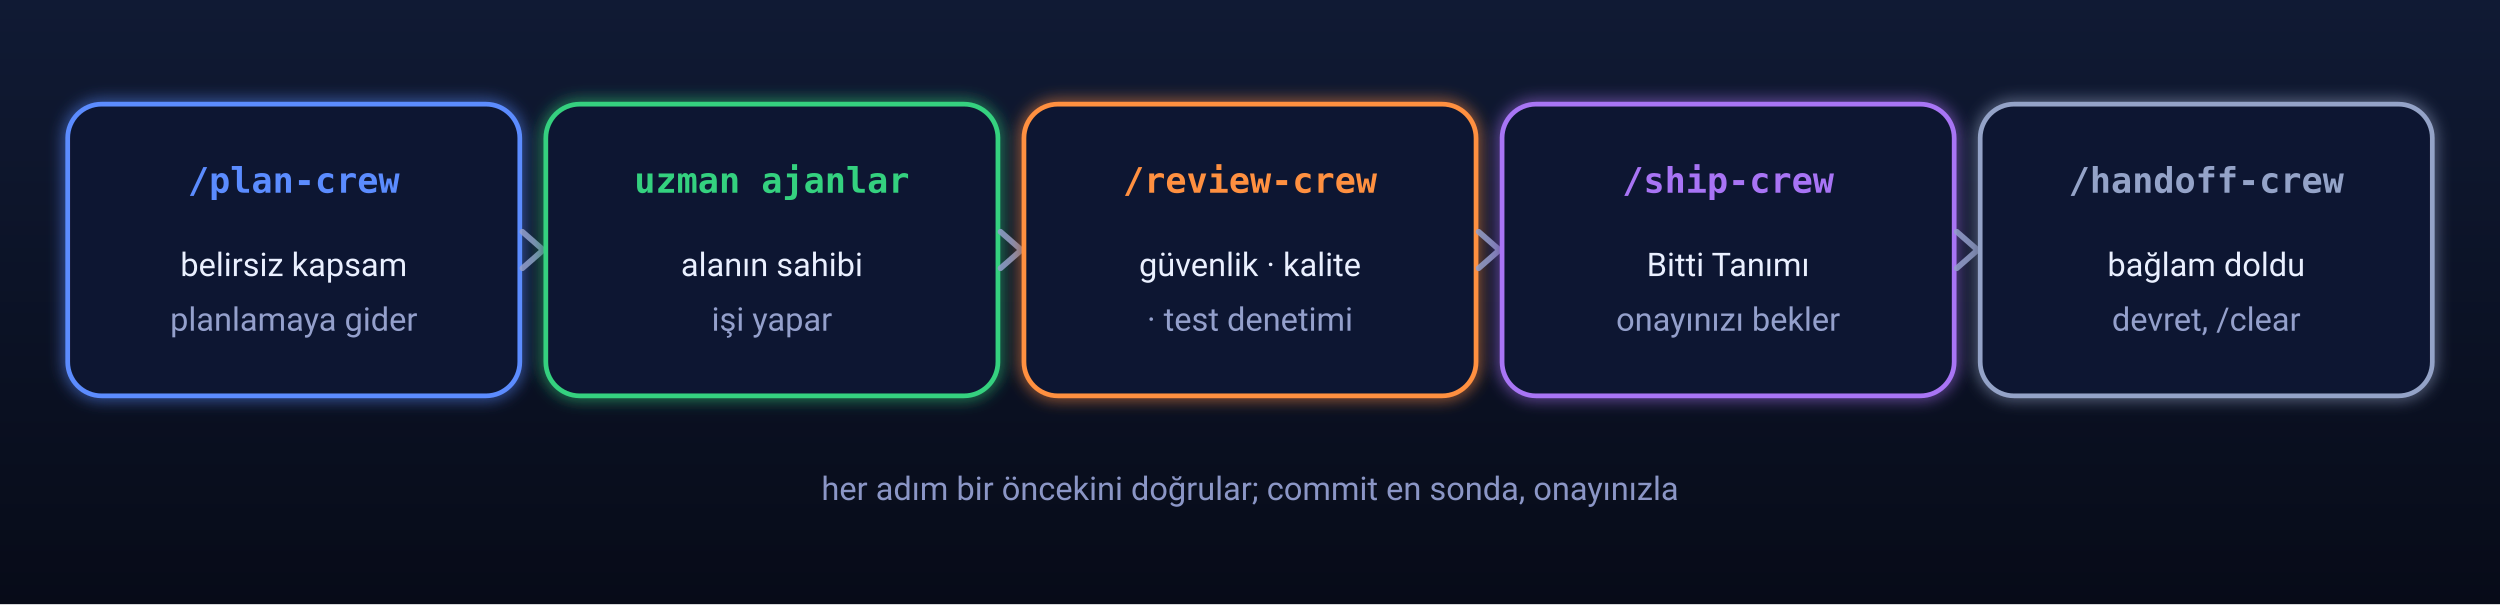
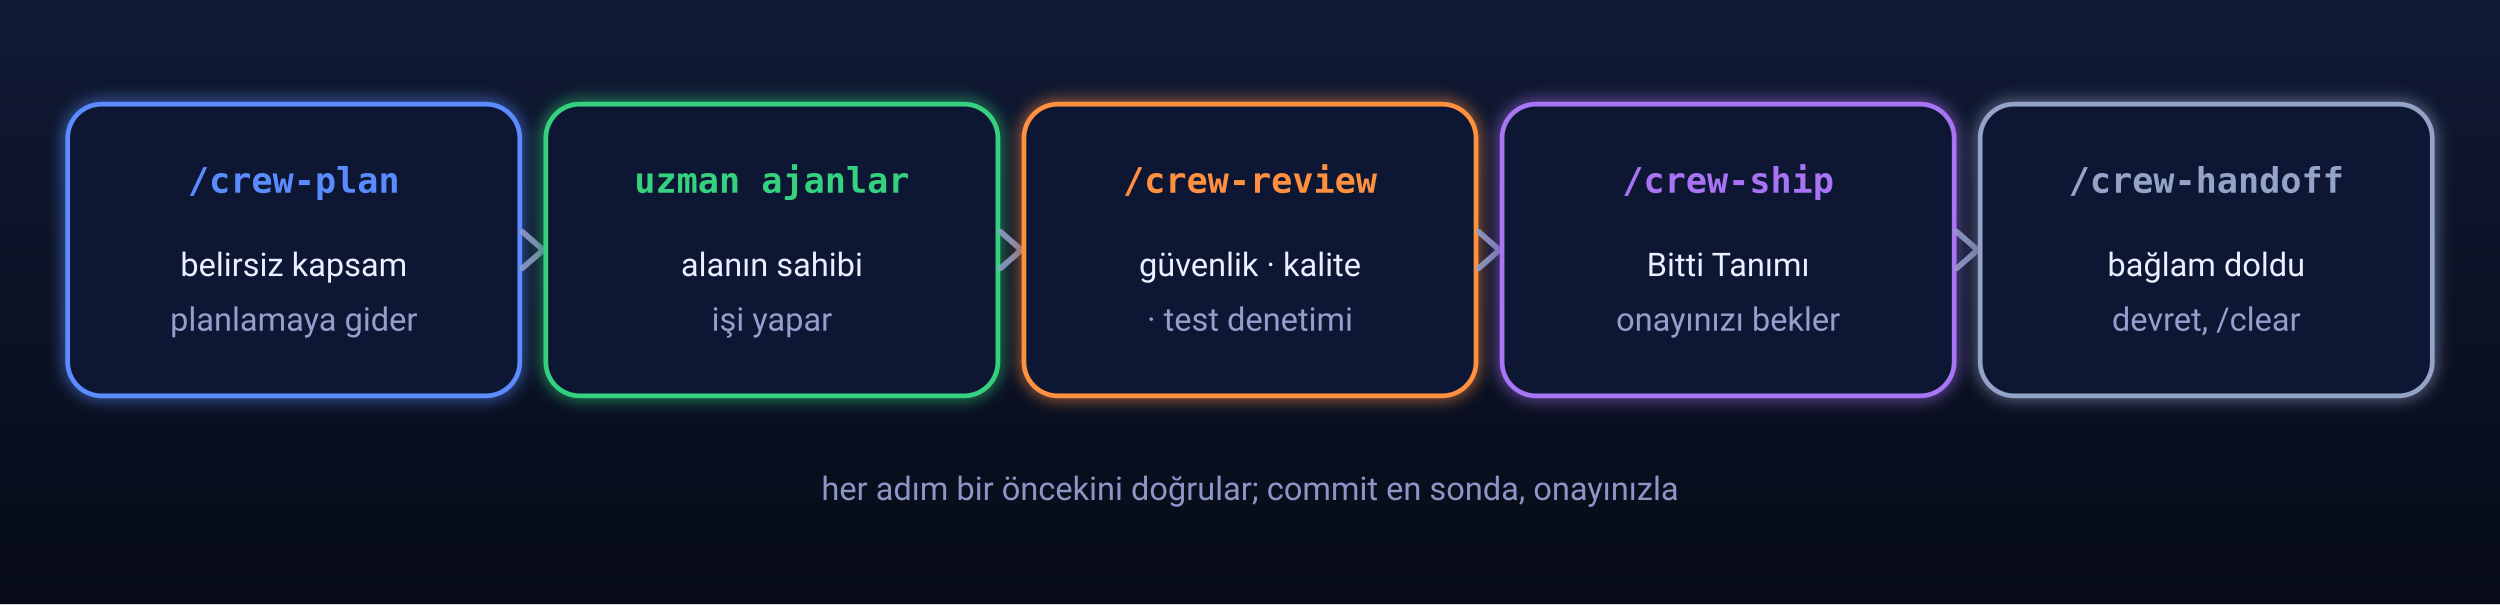
<svg xmlns="http://www.w3.org/2000/svg" viewBox="0 0 960 232" font-family="'Segoe UI',system-ui,-apple-system,Roboto,Helvetica,Arial,sans-serif" role="img" aria-label="Claude Starter Kit — command flow">
  <defs>
    <linearGradient id="fbg" x1="0" y1="0" x2="0" y2="1">
      <stop offset="0" stop-color="#101a34" />
      <stop offset="1" stop-color="#070b18" />
    </linearGradient>
    <filter id="glow" x="-60%" y="-60%" width="220%" height="220%">
      <feGaussianBlur stdDeviation="3" result="b" />
      <feMerge>
        <feMergeNode in="b" />
        <feMergeNode in="SourceGraphic" />
      </feMerge>
    </filter>
  </defs>
  <rect width="960" height="232" fill="url(#fbg)" />
  <rect x="26.0" y="40" width="173.6" height="112" rx="13" fill="#0f1830" stroke="#5b8cff" stroke-width="1.8" filter="url(#glow)" />
-   <text x="112.8" y="74.0" text-anchor="middle" font-size="13.5" font-weight="700" fill="#5b8cff" font-family="ui-monospace,Menlo,monospace">/plan-crew</text>
+   <text x="112.8" y="74.0" text-anchor="middle" font-size="13.5" font-weight="700" fill="#5b8cff" font-family="ui-monospace,Menlo,monospace">/crew-plan</text>
  <text x="112.8" y="106.0" text-anchor="middle" font-size="12.5" fill="#eaf0ff">belirsiz kapsam</text>
  <text x="112.8" y="127.0" text-anchor="middle" font-size="12.5" fill="#94a0cc">planlamaya gider</text>
  <path d="M200.6,89.0 L208.6,96.0 L200.6,103.0" fill="none" stroke="#94a0cc" stroke-opacity="0.85" stroke-width="2.2" stroke-linecap="round" stroke-linejoin="round" />
  <rect x="209.6" y="40" width="173.6" height="112" rx="13" fill="#0f1830" stroke="#34d17f" stroke-width="1.8" filter="url(#glow)" />
  <text x="296.4" y="74.0" text-anchor="middle" font-size="13.5" font-weight="700" fill="#34d17f" font-family="ui-monospace,Menlo,monospace">uzman ajanlar</text>
  <text x="296.4" y="106.0" text-anchor="middle" font-size="12.5" fill="#eaf0ff">alanın sahibi</text>
  <text x="296.4" y="127.0" text-anchor="middle" font-size="12.5" fill="#94a0cc">işi yapar</text>
  <path d="M384.2,89.0 L392.2,96.0 L384.2,103.0" fill="none" stroke="#94a0cc" stroke-opacity="0.85" stroke-width="2.2" stroke-linecap="round" stroke-linejoin="round" />
  <rect x="393.2" y="40" width="173.6" height="112" rx="13" fill="#0f1830" stroke="#ff9040" stroke-width="1.8" filter="url(#glow)" />
-   <text x="480.0" y="74.0" text-anchor="middle" font-size="13.5" font-weight="700" fill="#ff9040" font-family="ui-monospace,Menlo,monospace">/review-crew</text>
+   <text x="480.0" y="74.0" text-anchor="middle" font-size="13.5" font-weight="700" fill="#ff9040" font-family="ui-monospace,Menlo,monospace">/crew-review</text>
  <text x="480.0" y="106.0" text-anchor="middle" font-size="12.5" fill="#eaf0ff">güvenlik · kalite</text>
  <text x="480.0" y="127.0" text-anchor="middle" font-size="12.5" fill="#94a0cc">· test denetimi</text>
  <path d="M567.8,89.0 L575.8,96.0 L567.8,103.0" fill="none" stroke="#94a0cc" stroke-opacity="0.85" stroke-width="2.2" stroke-linecap="round" stroke-linejoin="round" />
  <rect x="576.8" y="40" width="173.6" height="112" rx="13" fill="#0f1830" stroke="#a874f5" stroke-width="1.8" filter="url(#glow)" />
-   <text x="663.6" y="74.0" text-anchor="middle" font-size="13.5" font-weight="700" fill="#a874f5" font-family="ui-monospace,Menlo,monospace">/ship-crew</text>
+   <text x="663.6" y="74.0" text-anchor="middle" font-size="13.5" font-weight="700" fill="#a874f5" font-family="ui-monospace,Menlo,monospace">/crew-ship</text>
  <text x="663.6" y="106.0" text-anchor="middle" font-size="12.5" fill="#eaf0ff">Bitti Tanımı</text>
  <text x="663.6" y="127.0" text-anchor="middle" font-size="12.5" fill="#94a0cc">onayınızı bekler</text>
  <path d="M751.4,89.0 L759.4,96.0 L751.4,103.0" fill="none" stroke="#94a0cc" stroke-opacity="0.85" stroke-width="2.2" stroke-linecap="round" stroke-linejoin="round" />
  <rect x="760.4" y="40" width="173.6" height="112" rx="13" fill="#0f1830" stroke="#94a3c8" stroke-width="1.8" filter="url(#glow)" />
-   <text x="847.2" y="74.0" text-anchor="middle" font-size="13.5" font-weight="700" fill="#94a3c8" font-family="ui-monospace,Menlo,monospace">/handoff-crew</text>
+   <text x="847.2" y="74.0" text-anchor="middle" font-size="13.5" font-weight="700" fill="#94a3c8" font-family="ui-monospace,Menlo,monospace">/crew-handoff</text>
  <text x="847.2" y="106.0" text-anchor="middle" font-size="12.5" fill="#eaf0ff">bağlam doldu</text>
  <text x="847.2" y="127.0" text-anchor="middle" font-size="12.5" fill="#94a0cc">devret, /clear</text>
  <text x="480.0" y="192" text-anchor="middle" font-size="12.5" fill="#8b96c6">her adım bir öncekini doğrular; commit en sonda, onayınızla</text>
</svg>
